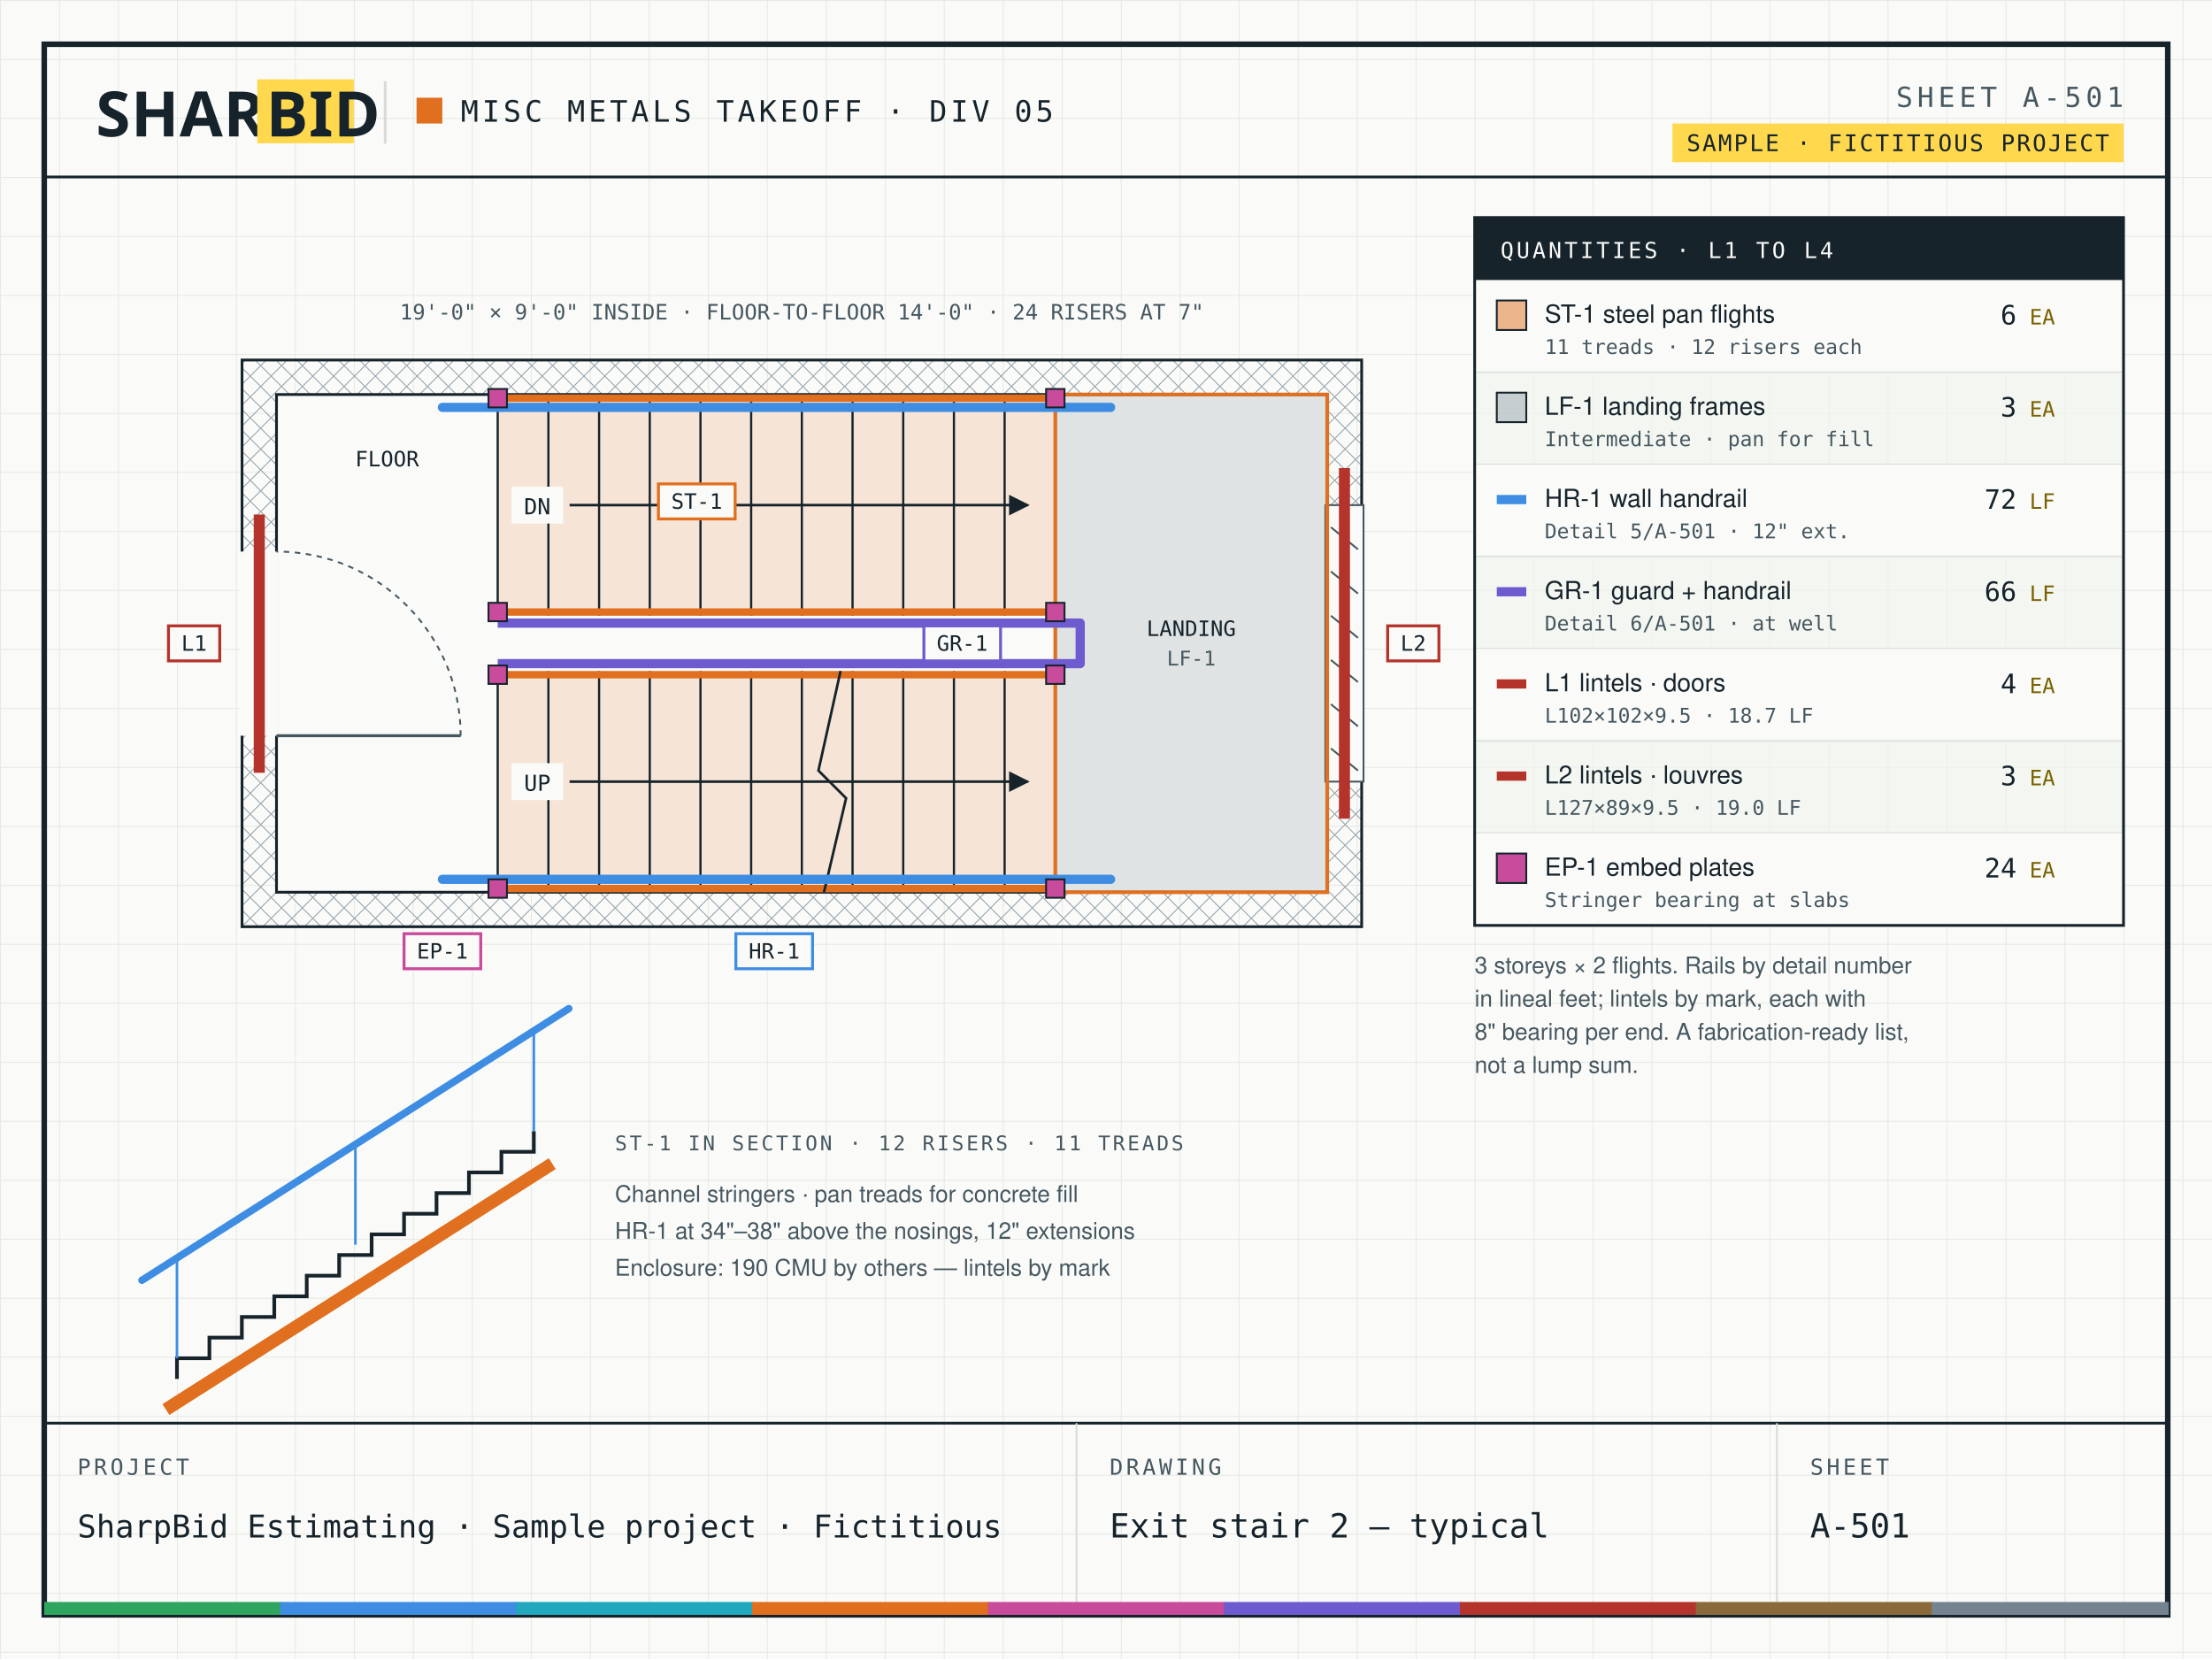
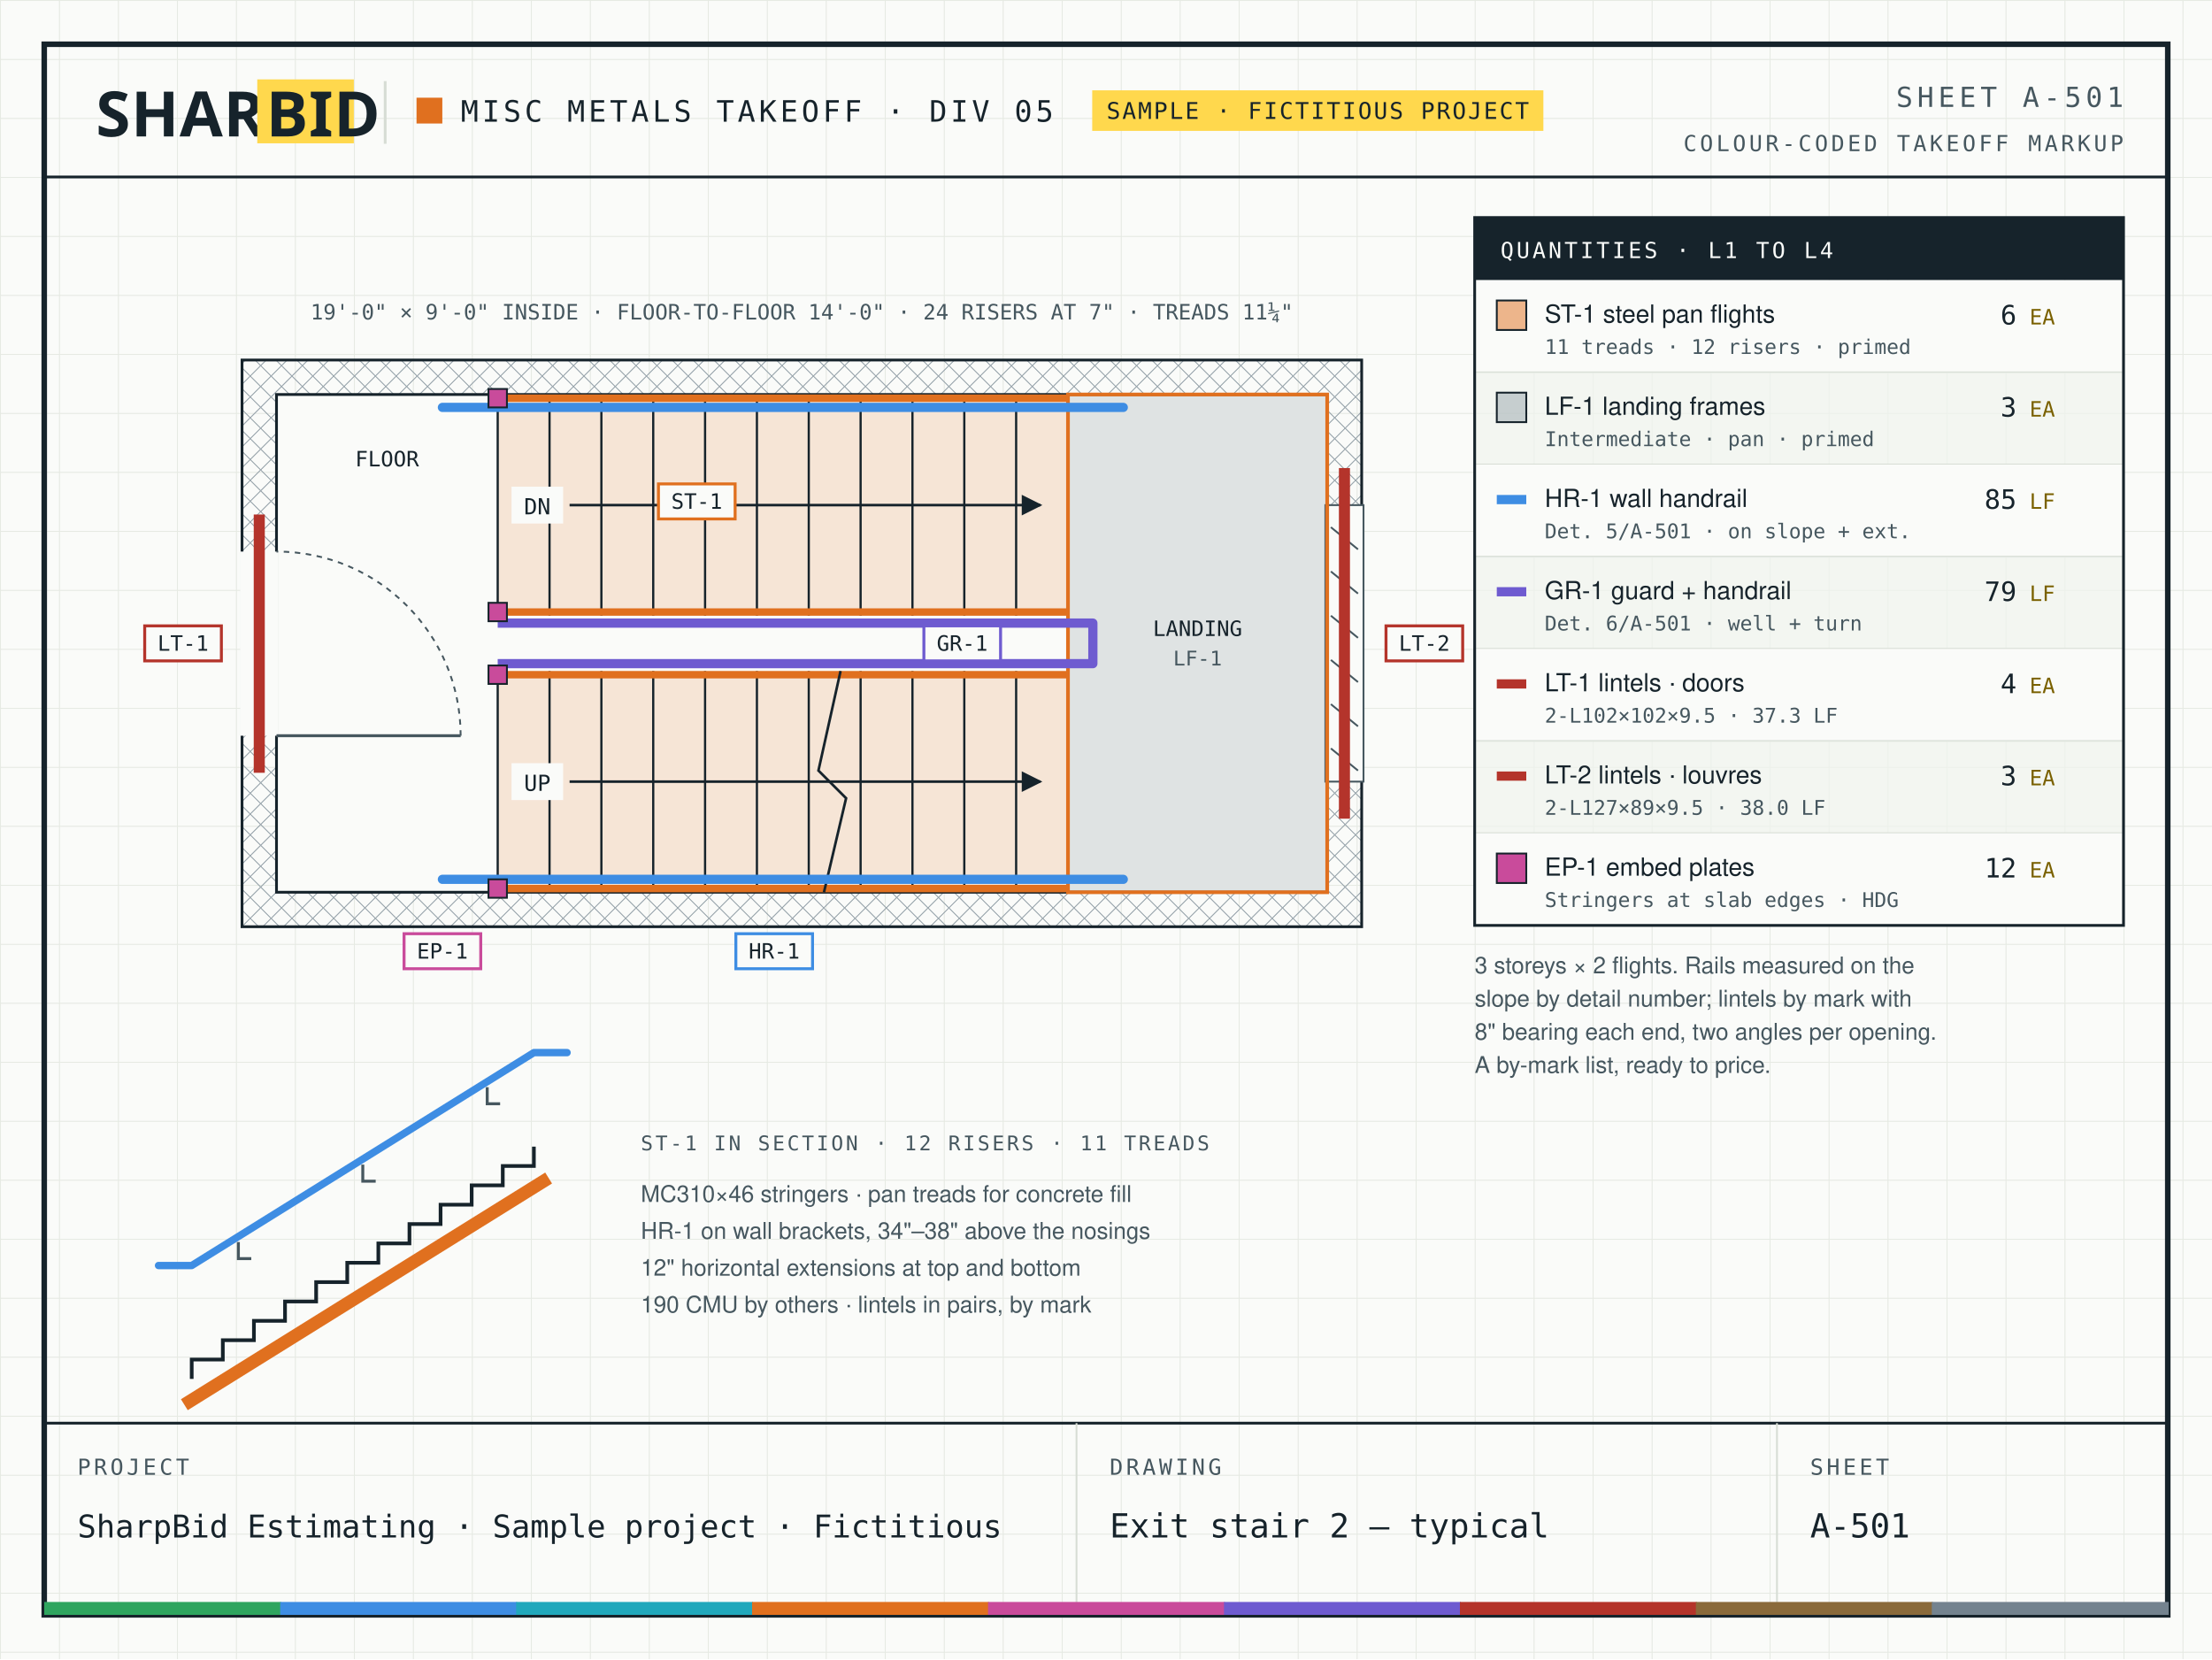
<svg xmlns="http://www.w3.org/2000/svg" width="1200" height="900" viewBox="0 0 1200 900" role="img">
  <defs>
    <pattern id="g32" width="32" height="32" patternUnits="userSpaceOnUse">
      <path d="M 32 0 L 0 0 0 32" fill="none" stroke="#E6EAE3" stroke-width="1" />
    </pattern>
    <pattern id="hCmu" width="8" height="8" patternUnits="userSpaceOnUse" patternTransform="rotate(45)">
      <path d="M 0 0 L 0 8 M 0 0 L 8 0" stroke="#9AA6AD" stroke-width="1" />
    </pattern>
    <marker id="arr" viewBox="0 0 10 10" refX="9" refY="5" markerWidth="8" markerHeight="8" orient="auto-start-reverse">
      <path d="M 0 0 L 10 5 L 0 10 z" fill="#16232B" />
    </marker>
  </defs>
  <rect width="1200" height="900" fill="#FAFBF9" />
  <rect width="1200" height="900" fill="url(#g32)" />
  <rect x="24" y="24" width="1152" height="852" fill="none" stroke="#16232B" stroke-width="3" />
  <line x1="24" y1="96" x2="1176" y2="96" stroke="#16232B" stroke-width="1.5" />
  <g>
    <text x="52" y="74" font-family="Big Shoulders, 'Arial Narrow', sans-serif" font-weight="800" font-size="34" letter-spacing="0.01em" fill="#16232B">SHARP</text>
    <rect x="139.567" y="43.06" width="52.394" height="34.68" fill="#FFD84D" />
    <text x="144.327" y="74" font-family="Big Shoulders, 'Arial Narrow', sans-serif" font-weight="800" font-size="34" letter-spacing="0.01em" fill="#16232B">BID</text>
  </g>
  <line x1="208.961" y1="44" x2="208.961" y2="78" stroke="#D7DDD5" stroke-width="1.5" />
  <rect x="225.961" y="53" width="14" height="14" fill="#E0701F" />
  <text x="249.961" y="66" font-family="'IBM Plex Mono', ui-monospace, monospace" font-size="16" font-weight="500" letter-spacing="0.12em" fill="#16232B">MISC METALS TAKEOFF · DIV 05</text>
+   <rect x="592.521" y="49" width="244.75" height="22" fill="#FFD84D" />
+   <text x="714.896" y="64.5" text-anchor="middle" font-family="'IBM Plex Mono', ui-monospace, monospace" font-size="12.5" font-weight="500" letter-spacing="0.08em" fill="#16232B">SAMPLE · FICTITIOUS PROJECT</text>
  <text x="1152" y="58" text-anchor="end" font-family="'IBM Plex Mono', ui-monospace, monospace" font-size="15" letter-spacing="0.16em" fill="#46575F">SHEET A-501</text>
-   <rect x="907.25" y="67" width="244.75" height="21" fill="#FFD84D" />
-   <text x="1029.625" y="82" text-anchor="middle" font-family="'IBM Plex Mono', ui-monospace, monospace" font-size="12.5" font-weight="500" letter-spacing="0.08em" fill="#16232B">SAMPLE · FICTITIOUS PROJECT</text>
+   <text x="1152" y="82" text-anchor="end" font-family="'IBM Plex Mono', ui-monospace, monospace" font-size="12" letter-spacing="0.14em" fill="#46575F">COLOUR-CODED TAKEOFF MARKUP</text>
  <rect x="131.299" y="195.299" width="607.402" height="307.402" fill="url(#hCmu)" stroke="#16232B" stroke-width="1.5" />
  <rect x="150" y="214" width="570" height="270" fill="#FAFBF9" stroke="#16232B" stroke-width="1.5" />
  <rect x="130.299" y="299.2" width="20.701" height="99.9" fill="#FAFBF9" />
  <line x1="150" y1="399.1" x2="249.9" y2="399.1" stroke="#46575F" stroke-width="1.6" />
  <path d="M 249.9 399.1 A 99.9 99.9 0 0 0 150 299.2" fill="none" stroke="#46575F" stroke-width="1" stroke-dasharray="3 3" />
  <line x1="140.65" y1="279.1" x2="140.65" y2="419.2" stroke="#B4342B" stroke-width="6" />
  <rect x="719" y="274" width="20.701" height="150" fill="#FAFBF9" stroke="#46575F" stroke-width="1" />
  <line x1="722" y1="286" x2="736.701" y2="298" stroke="#46575F" stroke-width="1" />
  <line x1="722" y1="310" x2="736.701" y2="322" stroke="#46575F" stroke-width="1" />
  <line x1="722" y1="334" x2="736.701" y2="346" stroke="#46575F" stroke-width="1" />
  <line x1="722" y1="358" x2="736.701" y2="370" stroke="#46575F" stroke-width="1" />
  <line x1="722" y1="382" x2="736.701" y2="394" stroke="#46575F" stroke-width="1" />
  <line x1="722" y1="406" x2="736.701" y2="418" stroke="#46575F" stroke-width="1" />
  <line x1="729.35" y1="253.9" x2="729.35" y2="444.1" stroke="#B4342B" stroke-width="6" />
-   <rect x="270" y="364" width="302.5" height="120" fill="#E0701F" fill-opacity="0.16" />
+   <rect x="270" y="364" width="309.375" height="120" fill="#E0701F" fill-opacity="0.16" />
  <line x1="270" y1="364" x2="270" y2="484" stroke="#16232B" stroke-width="1.2" />
-   <line x1="297.5" y1="364" x2="297.5" y2="484" stroke="#16232B" stroke-width="1.2" />
-   <line x1="325" y1="364" x2="325" y2="484" stroke="#16232B" stroke-width="1.2" />
-   <line x1="352.5" y1="364" x2="352.5" y2="484" stroke="#16232B" stroke-width="1.2" />
-   <line x1="380" y1="364" x2="380" y2="484" stroke="#16232B" stroke-width="1.2" />
-   <line x1="407.5" y1="364" x2="407.5" y2="484" stroke="#16232B" stroke-width="1.2" />
-   <line x1="435" y1="364" x2="435" y2="484" stroke="#16232B" stroke-width="1.2" />
-   <line x1="462.5" y1="364" x2="462.5" y2="484" stroke="#16232B" stroke-width="1.2" />
-   <line x1="490" y1="364" x2="490" y2="484" stroke="#16232B" stroke-width="1.2" />
-   <line x1="517.5" y1="364" x2="517.5" y2="484" stroke="#16232B" stroke-width="1.2" />
-   <line x1="545" y1="364" x2="545" y2="484" stroke="#16232B" stroke-width="1.2" />
-   <line x1="572.5" y1="364" x2="572.5" y2="484" stroke="#16232B" stroke-width="1.2" />
-   <line x1="270" y1="366" x2="572.5" y2="366" stroke="#E0701F" stroke-width="4" />
-   <line x1="270" y1="482" x2="572.5" y2="482" stroke="#E0701F" stroke-width="4" />
+   <line x1="298.125" y1="364" x2="298.125" y2="484" stroke="#16232B" stroke-width="1.2" />
+   <line x1="326.25" y1="364" x2="326.25" y2="484" stroke="#16232B" stroke-width="1.2" />
+   <line x1="354.375" y1="364" x2="354.375" y2="484" stroke="#16232B" stroke-width="1.2" />
+   <line x1="382.5" y1="364" x2="382.5" y2="484" stroke="#16232B" stroke-width="1.2" />
+   <line x1="410.625" y1="364" x2="410.625" y2="484" stroke="#16232B" stroke-width="1.2" />
+   <line x1="438.75" y1="364" x2="438.75" y2="484" stroke="#16232B" stroke-width="1.2" />
+   <line x1="466.875" y1="364" x2="466.875" y2="484" stroke="#16232B" stroke-width="1.2" />
+   <line x1="495" y1="364" x2="495" y2="484" stroke="#16232B" stroke-width="1.2" />
+   <line x1="523.125" y1="364" x2="523.125" y2="484" stroke="#16232B" stroke-width="1.2" />
+   <line x1="551.25" y1="364" x2="551.25" y2="484" stroke="#16232B" stroke-width="1.2" />
+   <line x1="579.375" y1="364" x2="579.375" y2="484" stroke="#16232B" stroke-width="1.2" />
+   <line x1="270" y1="366" x2="579.375" y2="366" stroke="#E0701F" stroke-width="4" />
+   <line x1="270" y1="482" x2="579.375" y2="482" stroke="#E0701F" stroke-width="4" />
  <rect x="277.5" y="414" width="28" height="20" fill="#FAFBF9" />
  <text x="291.5" y="429" text-anchor="middle" font-family="'IBM Plex Mono', ui-monospace, monospace" font-size="12" font-weight="500" fill="#16232B">UP</text>
-   <line x1="309" y1="424" x2="557.5" y2="424" stroke="#16232B" stroke-width="1.4" marker-end="url(#arr)" />
-   <rect x="270" y="214" width="302.5" height="120" fill="#E0701F" fill-opacity="0.16" />
+   <line x1="309" y1="424" x2="564.375" y2="424" stroke="#16232B" stroke-width="1.4" marker-end="url(#arr)" />
+   <rect x="270" y="214" width="309.375" height="120" fill="#E0701F" fill-opacity="0.16" />
  <line x1="270" y1="214" x2="270" y2="334" stroke="#16232B" stroke-width="1.2" />
-   <line x1="297.5" y1="214" x2="297.5" y2="334" stroke="#16232B" stroke-width="1.2" />
-   <line x1="325" y1="214" x2="325" y2="334" stroke="#16232B" stroke-width="1.2" />
-   <line x1="352.5" y1="214" x2="352.5" y2="334" stroke="#16232B" stroke-width="1.2" />
-   <line x1="380" y1="214" x2="380" y2="334" stroke="#16232B" stroke-width="1.2" />
-   <line x1="407.5" y1="214" x2="407.5" y2="334" stroke="#16232B" stroke-width="1.2" />
-   <line x1="435" y1="214" x2="435" y2="334" stroke="#16232B" stroke-width="1.2" />
-   <line x1="462.5" y1="214" x2="462.5" y2="334" stroke="#16232B" stroke-width="1.2" />
-   <line x1="490" y1="214" x2="490" y2="334" stroke="#16232B" stroke-width="1.2" />
-   <line x1="517.5" y1="214" x2="517.5" y2="334" stroke="#16232B" stroke-width="1.2" />
-   <line x1="545" y1="214" x2="545" y2="334" stroke="#16232B" stroke-width="1.2" />
-   <line x1="572.5" y1="214" x2="572.5" y2="334" stroke="#16232B" stroke-width="1.2" />
-   <line x1="270" y1="216" x2="572.5" y2="216" stroke="#E0701F" stroke-width="4" />
-   <line x1="270" y1="332" x2="572.5" y2="332" stroke="#E0701F" stroke-width="4" />
+   <line x1="298.125" y1="214" x2="298.125" y2="334" stroke="#16232B" stroke-width="1.2" />
+   <line x1="326.25" y1="214" x2="326.25" y2="334" stroke="#16232B" stroke-width="1.2" />
+   <line x1="354.375" y1="214" x2="354.375" y2="334" stroke="#16232B" stroke-width="1.2" />
+   <line x1="382.5" y1="214" x2="382.5" y2="334" stroke="#16232B" stroke-width="1.2" />
+   <line x1="410.625" y1="214" x2="410.625" y2="334" stroke="#16232B" stroke-width="1.2" />
+   <line x1="438.75" y1="214" x2="438.75" y2="334" stroke="#16232B" stroke-width="1.2" />
+   <line x1="466.875" y1="214" x2="466.875" y2="334" stroke="#16232B" stroke-width="1.2" />
+   <line x1="495" y1="214" x2="495" y2="334" stroke="#16232B" stroke-width="1.2" />
+   <line x1="523.125" y1="214" x2="523.125" y2="334" stroke="#16232B" stroke-width="1.2" />
+   <line x1="551.25" y1="214" x2="551.25" y2="334" stroke="#16232B" stroke-width="1.2" />
+   <line x1="579.375" y1="214" x2="579.375" y2="334" stroke="#16232B" stroke-width="1.2" />
+   <line x1="270" y1="216" x2="579.375" y2="216" stroke="#E0701F" stroke-width="4" />
+   <line x1="270" y1="332" x2="579.375" y2="332" stroke="#E0701F" stroke-width="4" />
  <rect x="277.5" y="264" width="28" height="20" fill="#FAFBF9" />
  <text x="291.5" y="279" text-anchor="middle" font-family="'IBM Plex Mono', ui-monospace, monospace" font-size="12" font-weight="500" fill="#16232B">DN</text>
-   <line x1="309" y1="274" x2="557.5" y2="274" stroke="#16232B" stroke-width="1.4" marker-end="url(#arr)" />
+   <line x1="309" y1="274" x2="564.375" y2="274" stroke="#16232B" stroke-width="1.4" marker-end="url(#arr)" />
  <rect x="456" y="367" width="18" height="114" fill="#FAFBF9" fill-opacity="0.0" />
  <path d="M 447 484 L 459 433 L 444 418 L 456 364" fill="none" stroke="#16232B" stroke-width="1.4" />
-   <rect x="572.5" y="214" width="147.5" height="270" fill="#74838F" fill-opacity="0.2" stroke="#E0701F" stroke-width="2" />
-   <text x="646.25" y="345" text-anchor="middle" font-family="'IBM Plex Mono', ui-monospace, monospace" font-size="11.5" font-weight="500" fill="#16232B">LANDING</text>
-   <text x="646.25" y="361" text-anchor="middle" font-family="'IBM Plex Mono', ui-monospace, monospace" font-size="11" fill="#46575F">LF-1</text>
+   <rect x="579.375" y="214" width="140.625" height="270" fill="#74838F" fill-opacity="0.2" stroke="#E0701F" stroke-width="2" />
+   <text x="649.688" y="345" text-anchor="middle" font-family="'IBM Plex Mono', ui-monospace, monospace" font-size="11.5" font-weight="500" fill="#16232B">LANDING</text>
+   <text x="649.688" y="361" text-anchor="middle" font-family="'IBM Plex Mono', ui-monospace, monospace" font-size="11" fill="#46575F">LF-1</text>
  <text x="210" y="253" text-anchor="middle" font-family="'IBM Plex Mono', ui-monospace, monospace" font-size="11.5" font-weight="500" fill="#16232B">FLOOR</text>
-   <line x1="240" y1="477" x2="602.5" y2="477" stroke="#3E8DE3" stroke-width="5" stroke-linecap="round" />
-   <line x1="240" y1="221" x2="602.5" y2="221" stroke="#3E8DE3" stroke-width="5" stroke-linecap="round" />
-   <path d="M 270 338 L 586 338 L 586 360 L 270 360" fill="none" stroke="#6E5BD0" stroke-width="5" stroke-linejoin="round" />
+   <line x1="240" y1="477" x2="609.375" y2="477" stroke="#3E8DE3" stroke-width="5" stroke-linecap="round" />
+   <line x1="240" y1="221" x2="609.375" y2="221" stroke="#3E8DE3" stroke-width="5" stroke-linecap="round" />
+   <path d="M 270 338 L 592.875 338 L 592.875 360 L 270 360" fill="none" stroke="#6E5BD0" stroke-width="5" stroke-linejoin="round" />
  <rect x="265" y="211" width="10" height="10" fill="#C94B9B" stroke="#16232B" stroke-width="1" />
  <rect x="265" y="327" width="10" height="10" fill="#C94B9B" stroke="#16232B" stroke-width="1" />
  <rect x="265" y="361" width="10" height="10" fill="#C94B9B" stroke="#16232B" stroke-width="1" />
  <rect x="265" y="477" width="10" height="10" fill="#C94B9B" stroke="#16232B" stroke-width="1" />
-   <rect x="567.5" y="211" width="10" height="10" fill="#C94B9B" stroke="#16232B" stroke-width="1" />
-   <rect x="567.5" y="327" width="10" height="10" fill="#C94B9B" stroke="#16232B" stroke-width="1" />
-   <rect x="567.5" y="361" width="10" height="10" fill="#C94B9B" stroke="#16232B" stroke-width="1" />
-   <rect x="567.5" y="477" width="10" height="10" fill="#C94B9B" stroke="#16232B" stroke-width="1" />
-   <rect x="91.399" y="339.5" width="27.8" height="19" fill="#FAFBF9" stroke="#B4342B" stroke-width="1.6" />
-   <text x="105.299" y="353" text-anchor="middle" font-family="'IBM Plex Mono', ui-monospace, monospace" font-size="11.5" font-weight="500" fill="#16232B">L1</text>
-   <rect x="752.801" y="339.5" width="27.8" height="19" fill="#FAFBF9" stroke="#B4342B" stroke-width="1.6" />
-   <text x="766.701" y="353" text-anchor="middle" font-family="'IBM Plex Mono', ui-monospace, monospace" font-size="11.5" font-weight="500" fill="#16232B">L2</text>
+   <rect x="78.499" y="339.5" width="41.6" height="19" fill="#FAFBF9" stroke="#B4342B" stroke-width="1.6" />
+   <text x="99.299" y="353" text-anchor="middle" font-family="'IBM Plex Mono', ui-monospace, monospace" font-size="11.5" font-weight="500" fill="#16232B">LT-1</text>
+   <rect x="751.901" y="339.5" width="41.6" height="19" fill="#FAFBF9" stroke="#B4342B" stroke-width="1.6" />
+   <text x="772.701" y="353" text-anchor="middle" font-family="'IBM Plex Mono', ui-monospace, monospace" font-size="11.5" font-weight="500" fill="#16232B">LT-2</text>
  <rect x="399.2" y="506.5" width="41.6" height="19" fill="#FAFBF9" stroke="#3E8DE3" stroke-width="1.6" />
  <text x="420" y="520" text-anchor="middle" font-family="'IBM Plex Mono', ui-monospace, monospace" font-size="11.5" font-weight="500" fill="#16232B">HR-1</text>
  <rect x="501.2" y="339.5" width="41.6" height="19" fill="#FAFBF9" stroke="#6E5BD0" stroke-width="1.6" />
  <text x="522" y="353" text-anchor="middle" font-family="'IBM Plex Mono', ui-monospace, monospace" font-size="11.5" font-weight="500" fill="#16232B">GR-1</text>
  <rect x="219.2" y="506.5" width="41.6" height="19" fill="#FAFBF9" stroke="#C94B9B" stroke-width="1.6" />
  <text x="240" y="520" text-anchor="middle" font-family="'IBM Plex Mono', ui-monospace, monospace" font-size="11.5" font-weight="500" fill="#16232B">EP-1</text>
  <rect x="357.2" y="262.5" width="41.6" height="19" fill="#FAFBF9" stroke="#E0701F" stroke-width="1.6" />
  <text x="378" y="276" text-anchor="middle" font-family="'IBM Plex Mono', ui-monospace, monospace" font-size="11.5" font-weight="500" fill="#16232B">ST-1</text>
-   <text x="435" y="173.299" text-anchor="middle" font-family="'IBM Plex Mono', ui-monospace, monospace" font-size="11.5" fill="#46575F">19'-0" × 9'-0" INSIDE · FLOOR-TO-FLOOR 14'-0" · 24 RISERS AT 7"</text>
-   <line x1="90" y1="764.618" x2="299.6" y2="631.236" stroke="#E0701F" stroke-width="7" />
-   <path d="M 96 748 L 96 736.8 L 113.6 736.8 L 113.6 725.6 L 131.2 725.6 L 131.2 714.4 L 148.8 714.4 L 148.8 703.2 L 166.4 703.2 L 166.4 692 L 184 692 L 184 680.8 L 201.6 680.8 L 201.6 669.6 L 219.2 669.6 L 219.2 658.4 L 236.8 658.4 L 236.8 647.2 L 254.4 647.2 L 254.4 636 L 272 636 L 272 624.8 L 289.6 624.8 L 289.6 613.6" fill="none" stroke="#16232B" stroke-width="2" />
-   <line x1="77" y1="694.491" x2="308.6" y2="547.109" stroke="#3E8DE3" stroke-width="4" stroke-linecap="round" />
-   <line x1="96" y1="736.8" x2="96" y2="682.4" stroke="#3E8DE3" stroke-width="1.4" />
-   <line x1="192.8" y1="675.2" x2="192.8" y2="620.8" stroke="#3E8DE3" stroke-width="1.4" />
-   <line x1="289.6" y1="613.6" x2="289.6" y2="559.2" stroke="#3E8DE3" stroke-width="1.4" />
-   <text x="333.6" y="624" font-family="'IBM Plex Mono', ui-monospace, monospace" font-size="11" letter-spacing="0.12em" fill="#46575F">ST-1 IN SECTION · 12 RISERS · 11 TREADS</text>
-   <text x="333.6" y="652" font-family="'IBM Plex Sans', Helvetica, Arial, sans-serif" font-size="12.5" fill="#46575F">Channel stringers · pan treads for concrete fill</text>
-   <text x="333.6" y="672" font-family="'IBM Plex Sans', Helvetica, Arial, sans-serif" font-size="12.5" fill="#46575F">HR-1 at 34"–38" above the nosings, 12" extensions</text>
-   <text x="333.6" y="692" font-family="'IBM Plex Sans', Helvetica, Arial, sans-serif" font-size="12.5" fill="#46575F">Enclosure: 190 CMU by others — lintels by mark</text>
+   <text x="435" y="173.299" text-anchor="middle" font-family="'IBM Plex Mono', ui-monospace, monospace" font-size="11.5" fill="#46575F">19'-0" × 9'-0" INSIDE · FLOOR-TO-FLOOR 14'-0" · 24 RISERS AT 7" · TREADS 11¼"</text>
+   <line x1="100" y1="761.989" x2="297.625" y2="639.022" stroke="#E0701F" stroke-width="7" />
+   <path d="M 104 748 L 104 737.5 L 120.875 737.5 L 120.875 727 L 137.75 727 L 137.75 716.5 L 154.625 716.5 L 154.625 706 L 171.5 706 L 171.5 695.5 L 188.375 695.5 L 188.375 685 L 205.25 685 L 205.25 674.5 L 222.125 674.5 L 222.125 664 L 239 664 L 239 653.5 L 255.875 653.5 L 255.875 643 L 272.75 643 L 272.75 632.5 L 289.625 632.5 L 289.625 622" fill="none" stroke="#16232B" stroke-width="2" />
+   <path d="M 86 686.5 L 104 686.5 L 289.625 571 L 307.625 571" fill="none" stroke="#3E8DE3" stroke-width="4" stroke-linecap="round" stroke-linejoin="round" />
+   <path d="M 129.312 673.75 l 0 9 l 7 0" fill="none" stroke="#46575F" stroke-width="1.6" />
+   <path d="M 196.812 631.75 l 0 9 l 7 0" fill="none" stroke="#46575F" stroke-width="1.6" />
+   <path d="M 264.312 589.75 l 0 9 l 7 0" fill="none" stroke="#46575F" stroke-width="1.6" />
+   <text x="347.625" y="624" font-family="'IBM Plex Mono', ui-monospace, monospace" font-size="11" letter-spacing="0.12em" fill="#46575F">ST-1 IN SECTION · 12 RISERS · 11 TREADS</text>
+   <text x="347.625" y="652" font-family="'IBM Plex Sans', Helvetica, Arial, sans-serif" font-size="12.5" fill="#46575F">MC310×46 stringers · pan treads for concrete fill</text>
+   <text x="347.625" y="672" font-family="'IBM Plex Sans', Helvetica, Arial, sans-serif" font-size="12.5" fill="#46575F">HR-1 on wall brackets, 34"–38" above the nosings</text>
+   <text x="347.625" y="692" font-family="'IBM Plex Sans', Helvetica, Arial, sans-serif" font-size="12.5" fill="#46575F">12" horizontal extensions at top and bottom</text>
+   <text x="347.625" y="712" font-family="'IBM Plex Sans', Helvetica, Arial, sans-serif" font-size="12.5" fill="#46575F">190 CMU by others · lintels in pairs, by mark</text>
  <rect x="800" y="118" width="352" height="34" fill="#16232B" />
  <text x="814" y="140" font-family="'IBM Plex Mono', ui-monospace, monospace" font-size="12" letter-spacing="0.12em" fill="#FAFBF9">QUANTITIES · L1 TO L4</text>
  <rect x="800" y="152" width="352" height="50" fill="#FAFBF9" />
  <line x1="800" y1="202" x2="1152" y2="202" stroke="#D7DDD5" stroke-width="1" />
  <rect x="812" y="163" width="16" height="16" fill="#E0701F" fill-opacity="0.5" stroke="#16232B" stroke-width="1" />
  <text x="838" y="175" font-family="'IBM Plex Sans', Helvetica, Arial, sans-serif" font-size="13.5" font-weight="500" fill="#16232B">ST-1 steel pan flights</text>
-   <text x="838" y="192" font-family="'IBM Plex Mono', ui-monospace, monospace" font-size="11" fill="#46575F">11 treads · 12 risers each</text>
+   <text x="838" y="192" font-family="'IBM Plex Mono', ui-monospace, monospace" font-size="11" fill="#46575F">11 treads · 12 risers · primed</text>
  <text x="1094" y="176" text-anchor="end" font-family="'IBM Plex Mono', ui-monospace, monospace" font-size="14.5" font-weight="500" fill="#16232B">6</text>
  <text x="1101" y="176" font-family="'IBM Plex Mono', ui-monospace, monospace" font-size="11.5" fill="#7A6100">EA</text>
  <rect x="800" y="202" width="352" height="50" fill="#F0F3EE" opacity="0.7" />
  <line x1="800" y1="252" x2="1152" y2="252" stroke="#D7DDD5" stroke-width="1" />
  <rect x="812" y="213" width="16" height="16" fill="#74838F" fill-opacity="0.35" stroke="#16232B" stroke-width="1" />
  <text x="838" y="225" font-family="'IBM Plex Sans', Helvetica, Arial, sans-serif" font-size="13.5" font-weight="500" fill="#16232B">LF-1 landing frames</text>
-   <text x="838" y="242" font-family="'IBM Plex Mono', ui-monospace, monospace" font-size="11" fill="#46575F">Intermediate · pan for fill</text>
+   <text x="838" y="242" font-family="'IBM Plex Mono', ui-monospace, monospace" font-size="11" fill="#46575F">Intermediate · pan · primed</text>
  <text x="1094" y="226" text-anchor="end" font-family="'IBM Plex Mono', ui-monospace, monospace" font-size="14.5" font-weight="500" fill="#16232B">3</text>
  <text x="1101" y="226" font-family="'IBM Plex Mono', ui-monospace, monospace" font-size="11.5" fill="#7A6100">EA</text>
  <rect x="800" y="252" width="352" height="50" fill="#FAFBF9" />
  <line x1="800" y1="302" x2="1152" y2="302" stroke="#D7DDD5" stroke-width="1" />
  <line x1="812" y1="271" x2="828" y2="271" stroke="#3E8DE3" stroke-width="5" />
  <text x="838" y="275" font-family="'IBM Plex Sans', Helvetica, Arial, sans-serif" font-size="13.5" font-weight="500" fill="#16232B">HR-1 wall handrail</text>
-   <text x="838" y="292" font-family="'IBM Plex Mono', ui-monospace, monospace" font-size="11" fill="#46575F">Detail 5/A-501 · 12" ext.</text>
-   <text x="1094" y="276" text-anchor="end" font-family="'IBM Plex Mono', ui-monospace, monospace" font-size="14.5" font-weight="500" fill="#16232B">72</text>
+   <text x="838" y="292" font-family="'IBM Plex Mono', ui-monospace, monospace" font-size="11" fill="#46575F">Det. 5/A-501 · on slope + ext.</text>
+   <text x="1094" y="276" text-anchor="end" font-family="'IBM Plex Mono', ui-monospace, monospace" font-size="14.5" font-weight="500" fill="#16232B">85</text>
  <text x="1101" y="276" font-family="'IBM Plex Mono', ui-monospace, monospace" font-size="11.5" fill="#7A6100">LF</text>
  <rect x="800" y="302" width="352" height="50" fill="#F0F3EE" opacity="0.7" />
  <line x1="800" y1="352" x2="1152" y2="352" stroke="#D7DDD5" stroke-width="1" />
  <line x1="812" y1="321" x2="828" y2="321" stroke="#6E5BD0" stroke-width="5" />
  <text x="838" y="325" font-family="'IBM Plex Sans', Helvetica, Arial, sans-serif" font-size="13.5" font-weight="500" fill="#16232B">GR-1 guard + handrail</text>
-   <text x="838" y="342" font-family="'IBM Plex Mono', ui-monospace, monospace" font-size="11" fill="#46575F">Detail 6/A-501 · at well</text>
-   <text x="1094" y="326" text-anchor="end" font-family="'IBM Plex Mono', ui-monospace, monospace" font-size="14.5" font-weight="500" fill="#16232B">66</text>
+   <text x="838" y="342" font-family="'IBM Plex Mono', ui-monospace, monospace" font-size="11" fill="#46575F">Det. 6/A-501 · well + turn</text>
+   <text x="1094" y="326" text-anchor="end" font-family="'IBM Plex Mono', ui-monospace, monospace" font-size="14.5" font-weight="500" fill="#16232B">79</text>
  <text x="1101" y="326" font-family="'IBM Plex Mono', ui-monospace, monospace" font-size="11.5" fill="#7A6100">LF</text>
  <rect x="800" y="352" width="352" height="50" fill="#FAFBF9" />
  <line x1="800" y1="402" x2="1152" y2="402" stroke="#D7DDD5" stroke-width="1" />
  <line x1="812" y1="371" x2="828" y2="371" stroke="#B4342B" stroke-width="5" />
-   <text x="838" y="375" font-family="'IBM Plex Sans', Helvetica, Arial, sans-serif" font-size="13.5" font-weight="500" fill="#16232B">L1 lintels · doors</text>
-   <text x="838" y="392" font-family="'IBM Plex Mono', ui-monospace, monospace" font-size="11" fill="#46575F">L102×102×9.5 · 18.7 LF</text>
+   <text x="838" y="375" font-family="'IBM Plex Sans', Helvetica, Arial, sans-serif" font-size="13.5" font-weight="500" fill="#16232B">LT-1 lintels · doors</text>
+   <text x="838" y="392" font-family="'IBM Plex Mono', ui-monospace, monospace" font-size="11" fill="#46575F">2-L102×102×9.5 · 37.3 LF</text>
  <text x="1094" y="376" text-anchor="end" font-family="'IBM Plex Mono', ui-monospace, monospace" font-size="14.5" font-weight="500" fill="#16232B">4</text>
  <text x="1101" y="376" font-family="'IBM Plex Mono', ui-monospace, monospace" font-size="11.5" fill="#7A6100">EA</text>
  <rect x="800" y="402" width="352" height="50" fill="#F0F3EE" opacity="0.7" />
  <line x1="800" y1="452" x2="1152" y2="452" stroke="#D7DDD5" stroke-width="1" />
  <line x1="812" y1="421" x2="828" y2="421" stroke="#B4342B" stroke-width="5" />
-   <text x="838" y="425" font-family="'IBM Plex Sans', Helvetica, Arial, sans-serif" font-size="13.5" font-weight="500" fill="#16232B">L2 lintels · louvres</text>
-   <text x="838" y="442" font-family="'IBM Plex Mono', ui-monospace, monospace" font-size="11" fill="#46575F">L127×89×9.5 · 19.0 LF</text>
+   <text x="838" y="425" font-family="'IBM Plex Sans', Helvetica, Arial, sans-serif" font-size="13.5" font-weight="500" fill="#16232B">LT-2 lintels · louvres</text>
+   <text x="838" y="442" font-family="'IBM Plex Mono', ui-monospace, monospace" font-size="11" fill="#46575F">2-L127×89×9.5 · 38.0 LF</text>
  <text x="1094" y="426" text-anchor="end" font-family="'IBM Plex Mono', ui-monospace, monospace" font-size="14.5" font-weight="500" fill="#16232B">3</text>
  <text x="1101" y="426" font-family="'IBM Plex Mono', ui-monospace, monospace" font-size="11.5" fill="#7A6100">EA</text>
  <rect x="800" y="452" width="352" height="50" fill="#FAFBF9" />
  <line x1="800" y1="502" x2="1152" y2="502" stroke="#D7DDD5" stroke-width="1" />
  <rect x="812" y="463" width="16" height="16" fill="#C94B9B" stroke="#16232B" stroke-width="1" />
  <text x="838" y="475" font-family="'IBM Plex Sans', Helvetica, Arial, sans-serif" font-size="13.5" font-weight="500" fill="#16232B">EP-1 embed plates</text>
-   <text x="838" y="492" font-family="'IBM Plex Mono', ui-monospace, monospace" font-size="11" fill="#46575F">Stringer bearing at slabs</text>
-   <text x="1094" y="476" text-anchor="end" font-family="'IBM Plex Mono', ui-monospace, monospace" font-size="14.5" font-weight="500" fill="#16232B">24</text>
+   <text x="838" y="492" font-family="'IBM Plex Mono', ui-monospace, monospace" font-size="11" fill="#46575F">Stringers at slab edges · HDG</text>
+   <text x="1094" y="476" text-anchor="end" font-family="'IBM Plex Mono', ui-monospace, monospace" font-size="14.5" font-weight="500" fill="#16232B">12</text>
  <text x="1101" y="476" font-family="'IBM Plex Mono', ui-monospace, monospace" font-size="11.5" fill="#7A6100">EA</text>
  <rect x="800" y="118" width="352" height="384" fill="none" stroke="#16232B" stroke-width="1.5" />
-   <text x="800" y="528" font-family="'IBM Plex Sans', Helvetica, Arial, sans-serif" font-size="12.5" fill="#46575F">3 storeys × 2 flights. Rails by detail number</text>
-   <text x="800" y="546" font-family="'IBM Plex Sans', Helvetica, Arial, sans-serif" font-size="12.5" fill="#46575F">in lineal feet; lintels by mark, each with</text>
-   <text x="800" y="564" font-family="'IBM Plex Sans', Helvetica, Arial, sans-serif" font-size="12.5" fill="#46575F">8" bearing per end. A fabrication-ready list,</text>
-   <text x="800" y="582" font-family="'IBM Plex Sans', Helvetica, Arial, sans-serif" font-size="12.5" fill="#46575F">not a lump sum.</text>
+   <text x="800" y="528" font-family="'IBM Plex Sans', Helvetica, Arial, sans-serif" font-size="12.5" fill="#46575F">3 storeys × 2 flights. Rails measured on the</text>
+   <text x="800" y="546" font-family="'IBM Plex Sans', Helvetica, Arial, sans-serif" font-size="12.5" fill="#46575F">slope by detail number; lintels by mark with</text>
+   <text x="800" y="564" font-family="'IBM Plex Sans', Helvetica, Arial, sans-serif" font-size="12.5" fill="#46575F">8" bearing each end, two angles per opening.</text>
+   <text x="800" y="582" font-family="'IBM Plex Sans', Helvetica, Arial, sans-serif" font-size="12.5" fill="#46575F">A by-mark list, ready to price.</text>
  <line x1="24" y1="772" x2="1176" y2="772" stroke="#16232B" stroke-width="1.5" />
  <text x="42" y="800" font-family="'IBM Plex Mono', ui-monospace, monospace" font-size="12" letter-spacing="0.14em" fill="#46575F">PROJECT</text>
  <text x="42" y="834" font-family="'IBM Plex Mono', ui-monospace, monospace" font-size="17" font-weight="500" fill="#16232B">SharpBid Estimating · Sample project · Fictitious</text>
  <line x1="584" y1="772" x2="584" y2="876" stroke="#D7DDD5" stroke-width="1" />
  <text x="602" y="800" font-family="'IBM Plex Mono', ui-monospace, monospace" font-size="12" letter-spacing="0.14em" fill="#46575F">DRAWING</text>
  <text x="602" y="834" font-family="'IBM Plex Mono', ui-monospace, monospace" font-size="18" font-weight="500" fill="#16232B">Exit stair 2 — typical</text>
  <line x1="964" y1="772" x2="964" y2="876" stroke="#D7DDD5" stroke-width="1" />
  <text x="982" y="800" font-family="'IBM Plex Mono', ui-monospace, monospace" font-size="12" letter-spacing="0.14em" fill="#46575F">SHEET</text>
  <text x="982" y="834" font-family="'IBM Plex Mono', ui-monospace, monospace" font-size="18" font-weight="500" fill="#16232B">A-501</text>
  <rect x="24" y="869" width="128.5" height="7" fill="#2FA55F" />
  <rect x="152" y="869" width="128.5" height="7" fill="#3E8DE3" />
  <rect x="280" y="869" width="128.5" height="7" fill="#21A8BC" />
  <rect x="408" y="869" width="128.5" height="7" fill="#E0701F" />
  <rect x="536" y="869" width="128.5" height="7" fill="#C94B9B" />
  <rect x="664" y="869" width="128.5" height="7" fill="#6E5BD0" />
  <rect x="792" y="869" width="128.5" height="7" fill="#B4342B" />
  <rect x="920" y="869" width="128.5" height="7" fill="#8A6A3B" />
  <rect x="1048" y="869" width="128.5" height="7" fill="#74838F" />
</svg>
